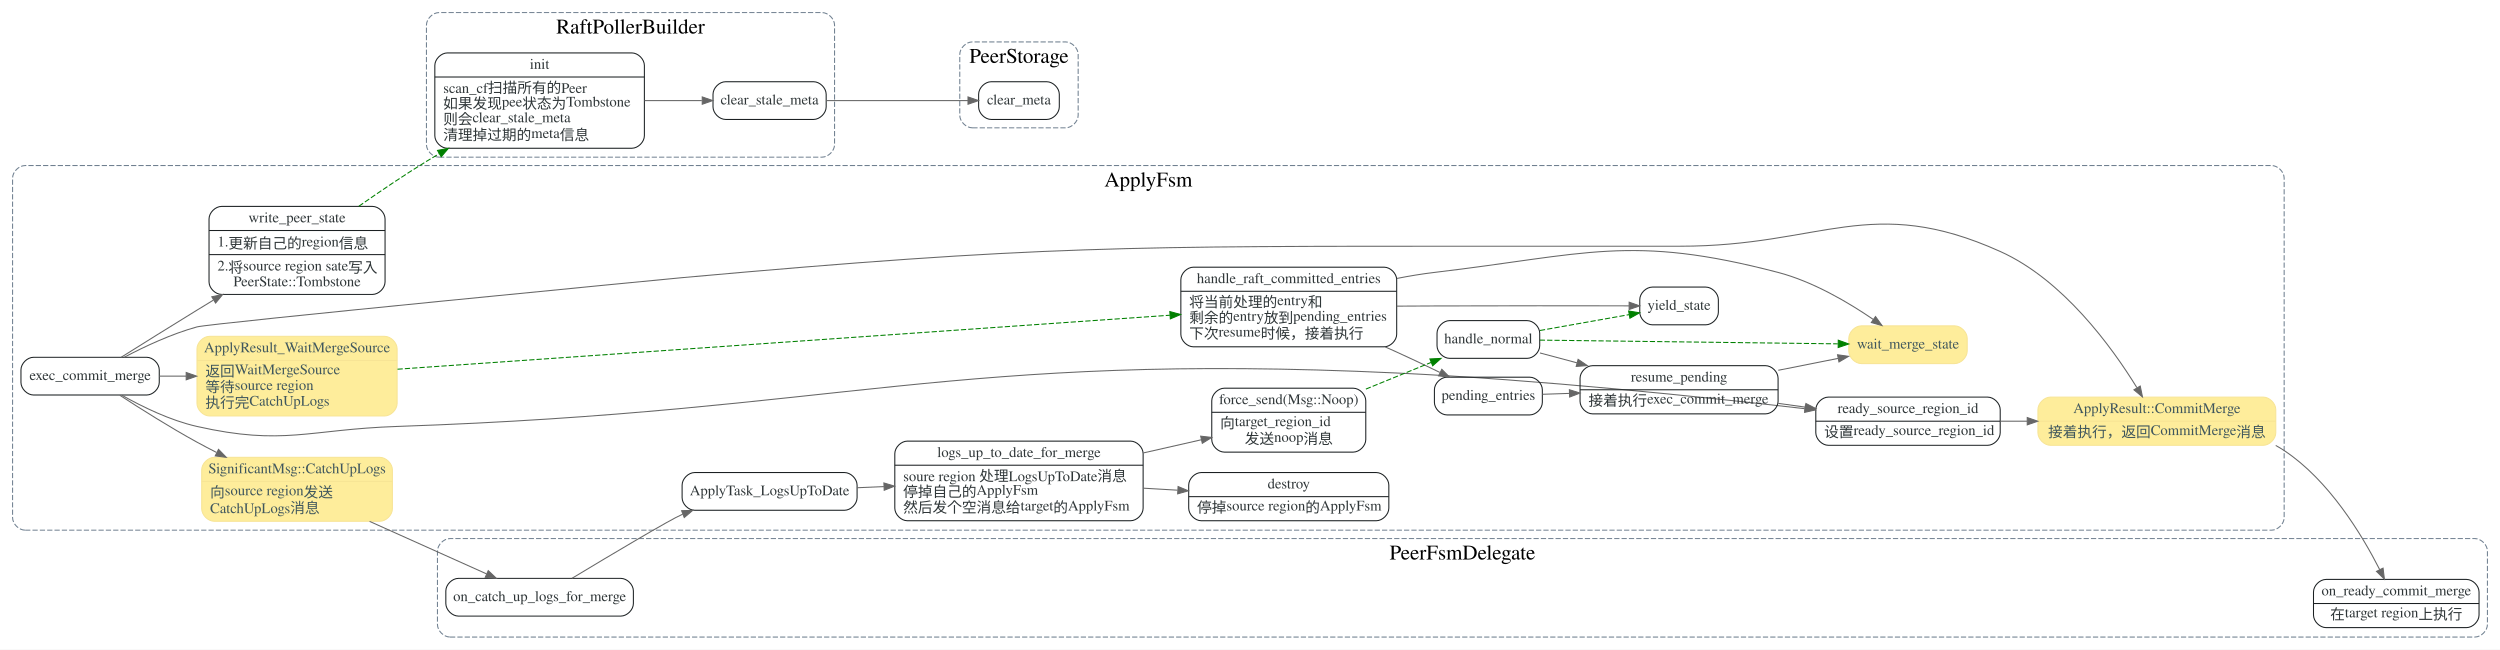
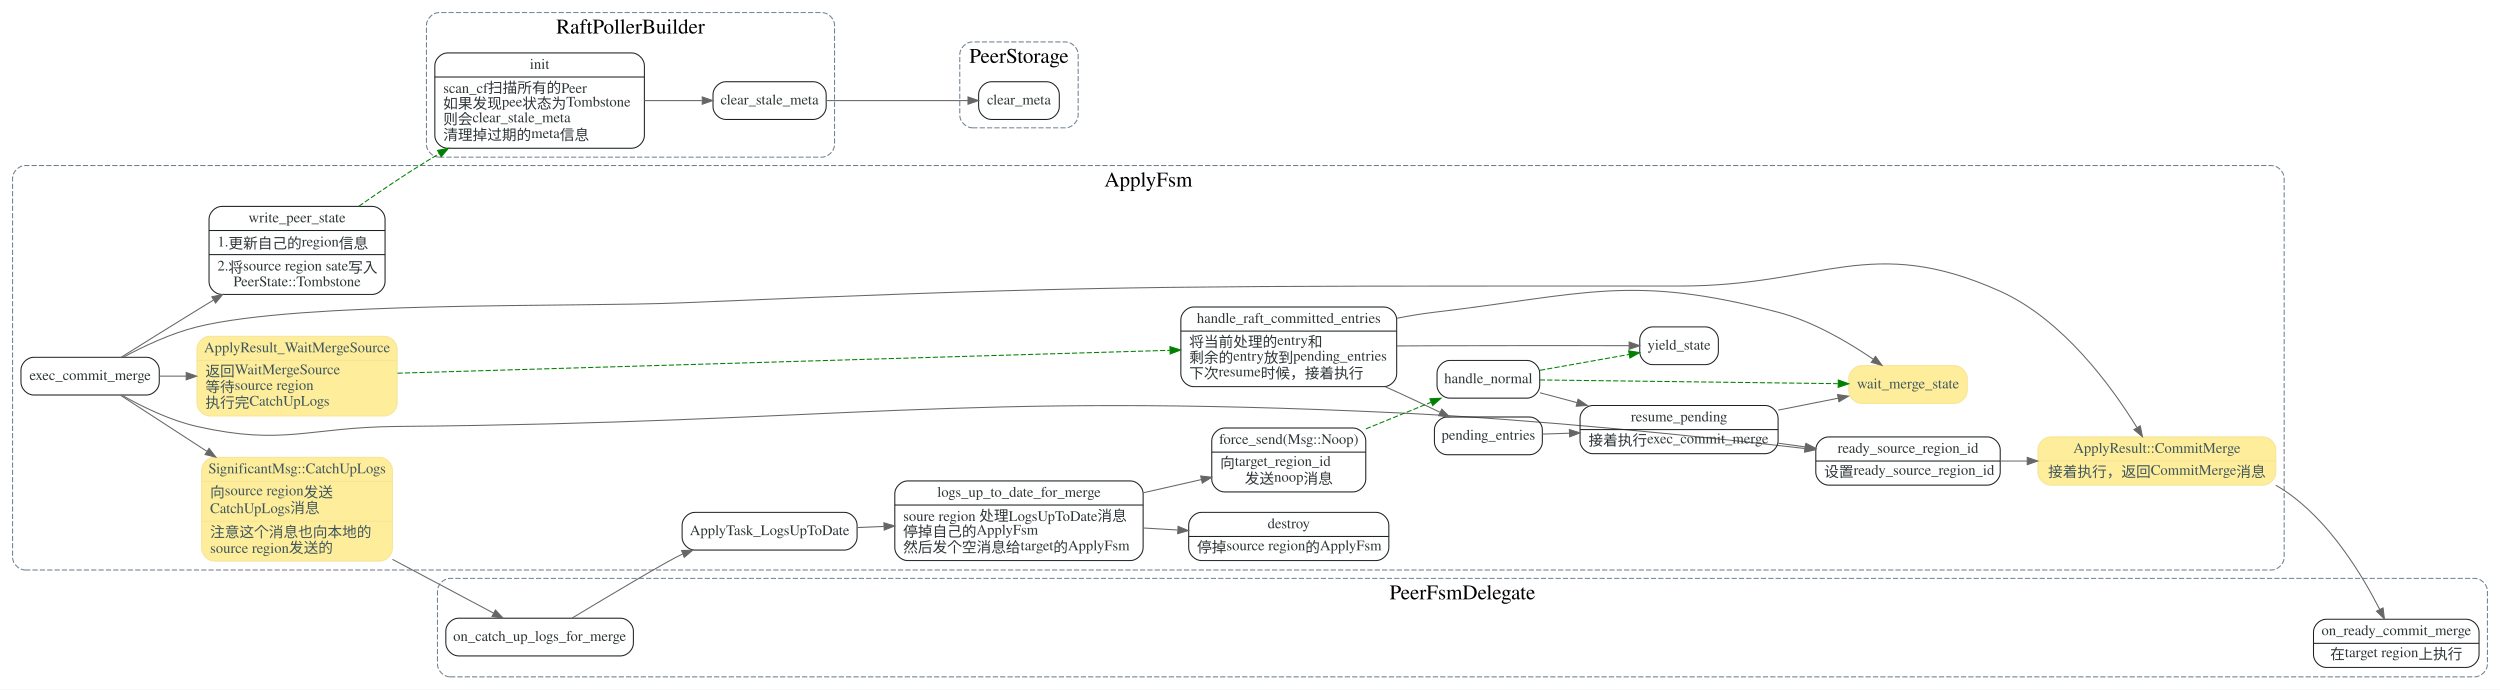
- <svg xmlns="http://www.w3.org/2000/svg" width="2386pt" height="620pt" viewBox="0.00 0.00 2386.00 620.00">
-   <g id="graph0" class="graph" transform="scale(1 1) rotate(0) translate(4 616)">
-     <polygon fill="white" stroke="transparent" points="-4,4 -4,-616 2382,-616 2382,4 -4,4" />
+ <svg xmlns="http://www.w3.org/2000/svg" width="2386pt" height="658pt" viewBox="0.00 0.00 2386.00 658.00">
+   <g id="graph0" class="graph" transform="scale(1 1) rotate(0) translate(4 654)">
+     <polygon fill="white" stroke="transparent" points="-4,4 -4,-654 2382,-654 2382,4 -4,4" />
    <g id="clust1" class="cluster">
-       <path fill="none" stroke="slategrey" stroke-dasharray="5,2" d="M924,-494C924,-494 1013,-494 1013,-494 1019,-494 1025,-500 1025,-506 1025,-506 1025,-564 1025,-564 1025,-570 1019,-576 1013,-576 1013,-576 924,-576 924,-576 918,-576 912,-570 912,-564 912,-564 912,-506 912,-506 912,-500 918,-494 924,-494" />
-       <text text-anchor="middle" x="968.5" y="-556" font-family="Times,serif" font-size="20.00">PeerStorage</text>
+       <path fill="none" stroke="slategrey" stroke-dasharray="5,2" d="M924,-532C924,-532 1013,-532 1013,-532 1019,-532 1025,-538 1025,-544 1025,-544 1025,-602 1025,-602 1025,-608 1019,-614 1013,-614 1013,-614 924,-614 924,-614 918,-614 912,-608 912,-602 912,-602 912,-544 912,-544 912,-538 918,-532 924,-532" />
+       <text text-anchor="middle" x="968.5" y="-594" font-family="Times,serif" font-size="20.00">PeerStorage</text>
    </g>
    <g id="clust2" class="cluster">
-       <path fill="none" stroke="slategrey" stroke-dasharray="5,2" d="M415,-466C415,-466 780.5,-466 780.5,-466 786.5,-466 792.5,-472 792.5,-478 792.5,-478 792.5,-592 792.5,-592 792.5,-598 786.5,-604 780.5,-604 780.5,-604 415,-604 415,-604 409,-604 403,-598 403,-592 403,-592 403,-478 403,-478 403,-472 409,-466 415,-466" />
-       <text text-anchor="middle" x="597.75" y="-584" font-family="Times,serif" font-size="20.00">RaftPollerBuilder</text>
+       <path fill="none" stroke="slategrey" stroke-dasharray="5,2" d="M415,-504C415,-504 780.5,-504 780.5,-504 786.5,-504 792.5,-510 792.5,-516 792.5,-516 792.5,-630 792.5,-630 792.5,-636 786.5,-642 780.5,-642 780.5,-642 415,-642 415,-642 409,-642 403,-636 403,-630 403,-630 403,-516 403,-516 403,-510 409,-504 415,-504" />
+       <text text-anchor="middle" x="597.75" y="-622" font-family="Times,serif" font-size="20.00">RaftPollerBuilder</text>
    </g>
    <g id="clust4" class="cluster">
-       <path fill="none" stroke="slategrey" stroke-dasharray="5,2" d="M20,-110C20,-110 2164,-110 2164,-110 2170,-110 2176,-116 2176,-122 2176,-122 2176,-446 2176,-446 2176,-452 2170,-458 2164,-458 2164,-458 20,-458 20,-458 14,-458 8,-452 8,-446 8,-446 8,-122 8,-122 8,-116 14,-110 20,-110" />
-       <text text-anchor="middle" x="1092" y="-438" font-family="Times,serif" font-size="20.00">ApplyFsm</text>
+       <path fill="none" stroke="slategrey" stroke-dasharray="5,2" d="M20,-110C20,-110 2164,-110 2164,-110 2170,-110 2176,-116 2176,-122 2176,-122 2176,-484 2176,-484 2176,-490 2170,-496 2164,-496 2164,-496 20,-496 20,-496 14,-496 8,-490 8,-484 8,-484 8,-122 8,-122 8,-116 14,-110 20,-110" />
+       <text text-anchor="middle" x="1092" y="-476" font-family="Times,serif" font-size="20.00">ApplyFsm</text>
    </g>
    <g id="clust10" class="cluster">
      <path fill="none" stroke="slategrey" stroke-dasharray="5,2" d="M425.5,-8C425.5,-8 2358,-8 2358,-8 2364,-8 2370,-14 2370,-20 2370,-20 2370,-90 2370,-90 2370,-96 2364,-102 2358,-102 2358,-102 425.5,-102 425.5,-102 419.5,-102 413.5,-96 413.5,-90 413.5,-90 413.5,-20 413.5,-20 413.5,-14 419.5,-8 425.5,-8" />
      <text text-anchor="middle" x="1391.75" y="-82" font-family="Times,serif" font-size="20.00">PeerFsmDelegate</text>
    </g>
    <g id="node1" class="node">
-       <path fill="none" stroke="#1c2123" d="M995,-538C995,-538 942,-538 942,-538 936,-538 930,-532 930,-526 930,-526 930,-514 930,-514 930,-508 936,-502 942,-502 942,-502 995,-502 995,-502 1001,-502 1007,-508 1007,-514 1007,-514 1007,-526 1007,-526 1007,-532 1001,-538 995,-538" />
-       <text text-anchor="middle" x="968.5" y="-516.3" font-family="Times,serif" font-size="14.00" fill="#2f3638">clear_meta</text>
+       <path fill="none" stroke="#1c2123" d="M995,-576C995,-576 942,-576 942,-576 936,-576 930,-570 930,-564 930,-564 930,-552 930,-552 930,-546 936,-540 942,-540 942,-540 995,-540 995,-540 1001,-540 1007,-546 1007,-552 1007,-552 1007,-564 1007,-564 1007,-570 1001,-576 995,-576" />
+       <text text-anchor="middle" x="968.5" y="-554.3" font-family="Times,serif" font-size="14.00" fill="#2f3638">clear_meta</text>
    </g>
    <g id="node2" class="node">
-       <path fill="none" stroke="#1c2123" d="M423,-474.5C423,-474.5 599,-474.5 599,-474.5 605,-474.5 611,-480.5 611,-486.5 611,-486.5 611,-553.5 611,-553.5 611,-559.5 605,-565.5 599,-565.5 599,-565.5 423,-565.5 423,-565.5 417,-565.5 411,-559.5 411,-553.5 411,-553.5 411,-486.5 411,-486.5 411,-480.5 417,-474.5 423,-474.5" />
-       <text text-anchor="middle" x="511" y="-550.3" font-family="Times,serif" font-size="14.00" fill="#2f3638">init</text>
-       <polyline fill="none" stroke="#1c2123" points="411,-542.5 611,-542.5 " />
-       <text text-anchor="start" x="419" y="-527.3" font-family="Times,serif" font-size="14.00" fill="#2f3638">scan_cf扫描所有的Peer</text>
-       <text text-anchor="start" x="419" y="-512.3" font-family="Times,serif" font-size="14.00" fill="#2f3638"> 如果发现pee状态为Tombstone</text>
-       <text text-anchor="start" x="419" y="-497.3" font-family="Times,serif" font-size="14.00" fill="#2f3638"> 则会clear_stale_meta</text>
-       <text text-anchor="start" x="419" y="-482.3" font-family="Times,serif" font-size="14.00" fill="#2f3638"> 清理掉过期的meta信息</text>
+       <path fill="none" stroke="#1c2123" d="M423,-512.5C423,-512.5 599,-512.5 599,-512.5 605,-512.5 611,-518.5 611,-524.5 611,-524.5 611,-591.5 611,-591.5 611,-597.5 605,-603.5 599,-603.5 599,-603.5 423,-603.5 423,-603.5 417,-603.5 411,-597.5 411,-591.5 411,-591.5 411,-524.5 411,-524.5 411,-518.5 417,-512.5 423,-512.5" />
+       <text text-anchor="middle" x="511" y="-588.3" font-family="Times,serif" font-size="14.00" fill="#2f3638">init</text>
+       <polyline fill="none" stroke="#1c2123" points="411,-580.5 611,-580.5 " />
+       <text text-anchor="start" x="419" y="-565.3" font-family="Times,serif" font-size="14.00" fill="#2f3638">scan_cf扫描所有的Peer</text>
+       <text text-anchor="start" x="419" y="-550.3" font-family="Times,serif" font-size="14.00" fill="#2f3638"> 如果发现pee状态为Tombstone</text>
+       <text text-anchor="start" x="419" y="-535.3" font-family="Times,serif" font-size="14.00" fill="#2f3638"> 则会clear_stale_meta</text>
+       <text text-anchor="start" x="419" y="-520.3" font-family="Times,serif" font-size="14.00" fill="#2f3638"> 清理掉过期的meta信息</text>
    </g>
    <g id="node3" class="node">
-       <path fill="none" stroke="#1c2123" d="M772.5,-538C772.5,-538 688.5,-538 688.5,-538 682.5,-538 676.5,-532 676.5,-526 676.5,-526 676.5,-514 676.5,-514 676.5,-508 682.5,-502 688.5,-502 688.5,-502 772.5,-502 772.5,-502 778.5,-502 784.5,-508 784.5,-514 784.5,-514 784.5,-526 784.5,-526 784.5,-532 778.5,-538 772.5,-538" />
-       <text text-anchor="middle" x="730.5" y="-516.3" font-family="Times,serif" font-size="14.00" fill="#2f3638">clear_stale_meta</text>
+       <path fill="none" stroke="#1c2123" d="M772.5,-576C772.5,-576 688.5,-576 688.5,-576 682.5,-576 676.5,-570 676.5,-564 676.5,-564 676.5,-552 676.5,-552 676.5,-546 682.5,-540 688.5,-540 688.5,-540 772.5,-540 772.5,-540 778.5,-540 784.5,-546 784.5,-552 784.5,-552 784.5,-564 784.5,-564 784.5,-570 778.5,-576 772.5,-576" />
+       <text text-anchor="middle" x="730.5" y="-554.3" font-family="Times,serif" font-size="14.00" fill="#2f3638">clear_stale_meta</text>
    </g>
    <g id="edge1" class="edge">
-       <path fill="none" stroke="#666666" d="M611.2,-520C629.76,-520 648.69,-520 665.81,-520" />
-       <polygon fill="#666666" stroke="#666666" points="666.22,-523.5 676.22,-520 666.22,-516.5 666.22,-523.5" />
+       <path fill="none" stroke="#666666" d="M611.2,-558C629.76,-558 648.69,-558 665.81,-558" />
+       <polygon fill="#666666" stroke="#666666" points="666.22,-561.5 676.22,-558 666.22,-554.5 666.22,-561.5" />
    </g>
    <g id="edge2" class="edge">
-       <path fill="none" stroke="#666666" d="M784.76,-520C825.32,-520 880.66,-520 919.78,-520" />
-       <polygon fill="#666666" stroke="#666666" points="919.86,-523.5 929.86,-520 919.86,-516.5 919.86,-523.5" />
+       <path fill="none" stroke="#666666" d="M784.76,-558C825.32,-558 880.66,-558 919.78,-558" />
+       <polygon fill="#666666" stroke="#666666" points="919.86,-561.5 929.86,-558 919.86,-554.5 919.86,-561.5" />
    </g>
    <g id="node4" class="node">
-       <path fill="none" stroke="#1c2123" d="M207.5,-335C207.5,-335 351.5,-335 351.5,-335 357.5,-335 363.5,-341 363.5,-347 363.5,-347 363.5,-407 363.5,-407 363.5,-413 357.5,-419 351.5,-419 351.5,-419 207.5,-419 207.5,-419 201.5,-419 195.5,-413 195.5,-407 195.5,-407 195.5,-347 195.5,-347 195.5,-341 201.5,-335 207.5,-335" />
-       <text text-anchor="middle" x="279.5" y="-403.8" font-family="Times,serif" font-size="14.00" fill="#2f3638">write_peer_state</text>
-       <polyline fill="none" stroke="#1c2123" points="195.5,-396 363.5,-396 " />
-       <text text-anchor="start" x="203.5" y="-380.8" font-family="Times,serif" font-size="14.00" fill="#2f3638">1.更新自己的region信息</text>
-       <polyline fill="none" stroke="#1c2123" points="195.5,-373 363.5,-373 " />
-       <text text-anchor="start" x="203.5" y="-357.8" font-family="Times,serif" font-size="14.00" fill="#2f3638">2.将source region sate写入</text>
-       <text text-anchor="middle" x="279.5" y="-342.8" font-family="Times,serif" font-size="14.00" fill="#2f3638"> PeerState::Tombstone</text>
+       <path fill="none" stroke="#1c2123" d="M207.5,-373C207.5,-373 351.5,-373 351.5,-373 357.5,-373 363.5,-379 363.5,-385 363.5,-385 363.5,-445 363.5,-445 363.5,-451 357.5,-457 351.5,-457 351.5,-457 207.5,-457 207.5,-457 201.5,-457 195.5,-451 195.5,-445 195.5,-445 195.5,-385 195.5,-385 195.5,-379 201.5,-373 207.5,-373" />
+       <text text-anchor="middle" x="279.5" y="-441.8" font-family="Times,serif" font-size="14.00" fill="#2f3638">write_peer_state</text>
+       <polyline fill="none" stroke="#1c2123" points="195.5,-434 363.5,-434 " />
+       <text text-anchor="start" x="203.5" y="-418.8" font-family="Times,serif" font-size="14.00" fill="#2f3638">1.更新自己的region信息</text>
+       <polyline fill="none" stroke="#1c2123" points="195.5,-411 363.5,-411 " />
+       <text text-anchor="start" x="203.5" y="-395.8" font-family="Times,serif" font-size="14.00" fill="#2f3638">2.将source region sate写入</text>
+       <text text-anchor="middle" x="279.5" y="-380.8" font-family="Times,serif" font-size="14.00" fill="#2f3638"> PeerState::Tombstone</text>
    </g>
    <g id="edge3" class="edge">
-       <path fill="none" stroke="green" stroke-dasharray="5,2" d="M338.51,-419.19C358.61,-433.29 381.51,-448.77 403,-462 407.01,-464.47 411.13,-466.94 415.31,-469.41" />
-       <polygon fill="green" stroke="green" points="413.56,-472.44 423.96,-474.44 417.08,-466.39 413.56,-472.44" />
+       <path fill="none" stroke="green" stroke-dasharray="5,2" d="M338.51,-457.19C358.61,-471.29 381.51,-486.77 403,-500 407.01,-502.47 411.13,-504.94 415.31,-507.41" />
+       <polygon fill="green" stroke="green" points="413.56,-510.44 423.96,-512.44 417.08,-504.39 413.56,-510.44" />
    </g>
    <g id="node5" class="node">
-       <path fill="none" stroke="#1c2123" d="M136,-275C136,-275 28,-275 28,-275 22,-275 16,-269 16,-263 16,-263 16,-251 16,-251 16,-245 22,-239 28,-239 28,-239 136,-239 136,-239 142,-239 148,-245 148,-251 148,-251 148,-263 148,-263 148,-269 142,-275 136,-275" />
-       <text text-anchor="middle" x="82" y="-253.3" font-family="Times,serif" font-size="14.00" fill="#2f3638">exec_commit_merge</text>
+       <path fill="none" stroke="#1c2123" d="M136,-313C136,-313 28,-313 28,-313 22,-313 16,-307 16,-301 16,-301 16,-289 16,-289 16,-283 22,-277 28,-277 28,-277 136,-277 136,-277 142,-277 148,-283 148,-289 148,-289 148,-301 148,-301 148,-307 142,-313 136,-313" />
+       <text text-anchor="middle" x="82" y="-291.3" font-family="Times,serif" font-size="14.00" fill="#2f3638">exec_commit_merge</text>
    </g>
    <g id="edge4" class="edge">
-       <path fill="none" stroke="#666666" d="M111.66,-275.04C131.84,-287.7 159.51,-304.98 184,-320 189.07,-323.11 194.31,-326.31 199.59,-329.52" />
-       <polygon fill="#666666" stroke="#666666" points="198.14,-332.74 208.5,-334.94 201.77,-326.76 198.14,-332.74" />
+       <path fill="none" stroke="#666666" d="M111.66,-313.04C131.84,-325.7 159.51,-342.98 184,-358 189.07,-361.11 194.31,-364.31 199.59,-367.52" />
+       <polygon fill="#666666" stroke="#666666" points="198.14,-370.74 208.5,-372.94 201.77,-364.76 198.14,-370.74" />
    </g>
    <g id="node6" class="node">
      <path fill="none" stroke="#1c2123" d="M1741,-191C1741,-191 1893,-191 1893,-191 1899,-191 1905,-197 1905,-203 1905,-203 1905,-225 1905,-225 1905,-231 1899,-237 1893,-237 1893,-237 1741,-237 1741,-237 1735,-237 1729,-231 1729,-225 1729,-225 1729,-203 1729,-203 1729,-197 1735,-191 1741,-191" />
      <text text-anchor="middle" x="1817" y="-221.8" font-family="Times,serif" font-size="14.00" fill="#2f3638">ready_source_region_id</text>
      <polyline fill="none" stroke="#1c2123" points="1729,-214 1905,-214 " />
      <text text-anchor="start" x="1737" y="-198.8" font-family="Times,serif" font-size="14.00" fill="#2f3638">设置ready_source_region_id</text>
    </g>
    <g id="edge5" class="edge">
-       <path fill="none" stroke="#666666" d="M112.23,-238.83C131.74,-227.8 158.43,-214.77 184,-209 266.81,-190.32 290.16,-206.11 375,-209 799.36,-223.45 904.87,-279.99 1329,-260 1464.39,-253.62 1620.25,-237.32 1718.44,-225.94" />
+       <path fill="none" stroke="#666666" d="M112.23,-276.83C131.74,-265.8 158.43,-252.77 184,-247 266.81,-228.32 290.11,-246.26 375,-247 799.02,-250.68 905.43,-279.96 1329,-260 1464.39,-253.62 1620.25,-237.32 1718.44,-225.94" />
      <polygon fill="#666666" stroke="#666666" points="1719.11,-229.39 1728.64,-224.75 1718.3,-222.43 1719.11,-229.39" />
    </g>
    <g id="node7" class="node">
-       <path fill="#feed9b" stroke="#f7e495" d="M200.5,-118.5C200.5,-118.5 358.5,-118.5 358.5,-118.5 364.5,-118.5 370.5,-124.5 370.5,-130.5 370.5,-130.5 370.5,-167.5 370.5,-167.5 370.5,-173.5 364.5,-179.5 358.5,-179.5 358.5,-179.5 200.5,-179.5 200.5,-179.5 194.5,-179.5 188.5,-173.5 188.5,-167.5 188.5,-167.5 188.5,-130.5 188.5,-130.5 188.5,-124.5 194.5,-118.5 200.5,-118.5" />
-       <text text-anchor="middle" x="279.5" y="-164.3" font-family="Times,serif" font-size="14.00" fill="#40575d">SignificantMsg::CatchUpLogs</text>
+       <path fill="#feed9b" stroke="#f7e495" d="M200.5,-118.5C200.5,-118.5 358.5,-118.5 358.5,-118.5 364.5,-118.5 370.5,-124.5 370.5,-130.5 370.5,-130.5 370.5,-205.5 370.5,-205.5 370.5,-211.5 364.5,-217.5 358.5,-217.5 358.5,-217.5 200.5,-217.5 200.5,-217.5 194.5,-217.5 188.5,-211.5 188.5,-205.5 188.5,-205.5 188.5,-130.5 188.5,-130.5 188.5,-124.5 194.5,-118.5 200.5,-118.5" />
+       <text text-anchor="middle" x="279.5" y="-202.3" font-family="Times,serif" font-size="14.00" fill="#40575d">SignificantMsg::CatchUpLogs</text>
+       <polyline fill="none" stroke="#f7e495" points="188.5,-194.5 370.5,-194.5 " />
+       <text text-anchor="start" x="196.5" y="-179.3" font-family="Times,serif" font-size="14.00" fill="#40575d">向source region发送</text>
+       <text text-anchor="start" x="196.5" y="-164.3" font-family="Times,serif" font-size="14.00" fill="#40575d"> CatchUpLogs消息</text>
      <polyline fill="none" stroke="#f7e495" points="188.5,-156.5 370.5,-156.5 " />
-       <text text-anchor="start" x="196.5" y="-141.3" font-family="Times,serif" font-size="14.00" fill="#40575d">向source region发送</text>
-       <text text-anchor="start" x="196.5" y="-126.3" font-family="Times,serif" font-size="14.00" fill="#40575d"> CatchUpLogs消息</text>
+       <text text-anchor="start" x="196.5" y="-141.3" font-family="Times,serif" font-size="14.00" fill="#40575d">注意这个消息也向本地的</text>
+       <text text-anchor="start" x="196.5" y="-126.3" font-family="Times,serif" font-size="14.00" fill="#40575d"> source region发送的</text>
    </g>
    <g id="edge6" class="edge">
-       <path fill="none" stroke="#666666" d="M110.36,-238.76C130.4,-225.69 158.44,-208 184,-194 190,-190.72 196.27,-187.42 202.61,-184.2" />
-       <polygon fill="#666666" stroke="#666666" points="204.56,-187.14 211.93,-179.53 201.42,-180.88 204.56,-187.14" />
+       <path fill="none" stroke="#666666" d="M111.01,-276.8C132.63,-262.76 163.75,-242.54 193.31,-223.34" />
+       <polygon fill="#666666" stroke="#666666" points="195.53,-226.07 202.01,-217.69 191.72,-220.2 195.53,-226.07" />
    </g>
    <g id="node8" class="node">
-       <path fill="#feed9b" stroke="#f7e495" d="M196,-219C196,-219 363,-219 363,-219 369,-219 375,-225 375,-231 375,-231 375,-283 375,-283 375,-289 369,-295 363,-295 363,-295 196,-295 196,-295 190,-295 184,-289 184,-283 184,-283 184,-231 184,-231 184,-225 190,-219 196,-219" />
-       <text text-anchor="middle" x="279.5" y="-279.8" font-family="Times,serif" font-size="14.00" fill="#40575d">ApplyResult_WaitMergeSource</text>
-       <polyline fill="none" stroke="#f7e495" points="184,-272 375,-272 " />
-       <text text-anchor="start" x="192" y="-256.8" font-family="Times,serif" font-size="14.00" fill="#40575d">返回WaitMergeSource</text>
-       <text text-anchor="start" x="192" y="-241.8" font-family="Times,serif" font-size="14.00" fill="#40575d"> 等待source region</text>
-       <text text-anchor="start" x="192" y="-226.8" font-family="Times,serif" font-size="14.00" fill="#40575d"> 执行完CatchUpLogs</text>
+       <path fill="#feed9b" stroke="#f7e495" d="M196,-257C196,-257 363,-257 363,-257 369,-257 375,-263 375,-269 375,-269 375,-321 375,-321 375,-327 369,-333 363,-333 363,-333 196,-333 196,-333 190,-333 184,-327 184,-321 184,-321 184,-269 184,-269 184,-263 190,-257 196,-257" />
+       <text text-anchor="middle" x="279.5" y="-317.8" font-family="Times,serif" font-size="14.00" fill="#40575d">ApplyResult_WaitMergeSource</text>
+       <polyline fill="none" stroke="#f7e495" points="184,-310 375,-310 " />
+       <text text-anchor="start" x="192" y="-294.8" font-family="Times,serif" font-size="14.00" fill="#40575d">返回WaitMergeSource</text>
+       <text text-anchor="start" x="192" y="-279.8" font-family="Times,serif" font-size="14.00" fill="#40575d"> 等待source region</text>
+       <text text-anchor="start" x="192" y="-264.8" font-family="Times,serif" font-size="14.00" fill="#40575d"> 执行完CatchUpLogs</text>
    </g>
    <g id="edge7" class="edge">
-       <path fill="none" stroke="#666666" d="M148.1,-257C156.32,-257 164.89,-257 173.54,-257" />
-       <polygon fill="#666666" stroke="#666666" points="173.71,-260.5 183.71,-257 173.71,-253.5 173.71,-260.5" />
+       <path fill="none" stroke="#666666" d="M148.1,-295C156.32,-295 164.89,-295 173.54,-295" />
+       <polygon fill="#666666" stroke="#666666" points="173.71,-298.5 183.71,-295 173.71,-291.5 173.71,-298.5" />
    </g>
    <g id="node9" class="node">
      <path fill="#feed9b" stroke="#f7e495" d="M1953,-191C1953,-191 2156,-191 2156,-191 2162,-191 2168,-197 2168,-203 2168,-203 2168,-225 2168,-225 2168,-231 2162,-237 2156,-237 2156,-237 1953,-237 1953,-237 1947,-237 1941,-231 1941,-225 1941,-225 1941,-203 1941,-203 1941,-197 1947,-191 1953,-191" />
      <text text-anchor="middle" x="2054.5" y="-221.8" font-family="Times,serif" font-size="14.00" fill="#40575d">ApplyResult::CommitMerge</text>
      <polyline fill="none" stroke="#f7e495" points="1941,-214 2168,-214 " />
      <text text-anchor="middle" x="2054.5" y="-198.8" font-family="Times,serif" font-size="14.00" fill="#40575d">接着执行，返回CommitMerge消息</text>
    </g>
    <g id="edge8" class="edge">
-       <path fill="none" stroke="#666666" d="M114.7,-275.1C134.09,-285.32 159.76,-297.33 184,-304 196.46,-307.43 634.13,-349.84 647,-351 987.44,-381.69 1073.68,-381 1415.5,-381 1415.5,-381 1415.5,-381 1599.5,-381 1735.3,-381 1781.15,-431.7 1905,-376 1964.92,-349.05 2011.42,-285.06 2035.44,-246.05" />
+       <path fill="none" stroke="#666666" d="M113.69,-313.08C133.14,-323.56 159.22,-335.87 184,-342 284,-366.75 544.08,-360.67 647,-365 988.33,-379.36 1073.87,-381 1415.5,-381 1415.5,-381 1415.5,-381 1599.5,-381 1735.3,-381 1781.15,-431.7 1905,-376 1964.92,-349.05 2011.42,-285.06 2035.44,-246.05" />
      <polygon fill="#666666" stroke="#666666" points="2038.62,-247.56 2040.78,-237.18 2032.62,-243.95 2038.62,-247.56" />
    </g>
    <g id="edge9" class="edge">
      <path fill="none" stroke="#666666" d="M1905.02,-214C1913.4,-214 1922.01,-214 1930.65,-214" />
      <polygon fill="#666666" stroke="#666666" points="1930.8,-217.5 1940.8,-214 1930.8,-210.5 1930.8,-217.5" />
    </g>
    <g id="node20" class="node">
      <path fill="none" stroke="#1c2123" d="M588.5,-64C588.5,-64 433.5,-64 433.5,-64 427.5,-64 421.5,-58 421.5,-52 421.5,-52 421.5,-40 421.5,-40 421.5,-34 427.5,-28 433.5,-28 433.5,-28 588.5,-28 588.5,-28 594.5,-28 600.5,-34 600.5,-40 600.5,-40 600.5,-52 600.5,-52 600.5,-58 594.5,-64 588.5,-64" />
      <text text-anchor="middle" x="511" y="-42.3" font-family="Times,serif" font-size="14.00" fill="#2f3638">on_catch_up_logs_for_merge</text>
    </g>
    <g id="edge24" class="edge">
-       <path fill="none" stroke="#666666" d="M348.74,-118.38C384.57,-102.29 427.7,-82.94 460.33,-68.29" />
-       <polygon fill="#666666" stroke="#666666" points="461.98,-71.39 469.67,-64.1 459.11,-65 461.98,-71.39" />
+       <path fill="none" stroke="#666666" d="M370.55,-120.13C403.83,-102.44 440.02,-83.2 467.19,-68.75" />
+       <polygon fill="#666666" stroke="#666666" points="468.86,-71.83 476.05,-64.05 465.57,-65.65 468.86,-71.83" />
    </g>
    <g id="node10" class="node">
      <path fill="none" stroke="#1c2123" d="M1135,-285C1135,-285 1317,-285 1317,-285 1323,-285 1329,-291 1329,-297 1329,-297 1329,-349 1329,-349 1329,-355 1323,-361 1317,-361 1317,-361 1135,-361 1135,-361 1129,-361 1123,-355 1123,-349 1123,-349 1123,-297 1123,-297 1123,-291 1129,-285 1135,-285" />
      <text text-anchor="middle" x="1226" y="-345.8" font-family="Times,serif" font-size="14.00" fill="#2f3638">handle_raft_committed_entries</text>
      <polyline fill="none" stroke="#1c2123" points="1123,-338 1329,-338 " />
      <text text-anchor="start" x="1131" y="-322.8" font-family="Times,serif" font-size="14.00" fill="#2f3638">将当前处理的entry和</text>
      <text text-anchor="start" x="1131" y="-307.8" font-family="Times,serif" font-size="14.00" fill="#2f3638"> 剩余的entry放到pending_entries</text>
      <text text-anchor="start" x="1131" y="-292.8" font-family="Times,serif" font-size="14.00" fill="#2f3638"> 下次resume时候，接着执行</text>
    </g>
    <g id="edge10" class="edge">
-       <path fill="none" stroke="green" stroke-dasharray="5,2" d="M375.39,-263.63C550.74,-275.88 924.74,-302.02 1112.52,-315.14" />
-       <polygon fill="green" stroke="green" points="1112.48,-318.65 1122.69,-315.85 1112.96,-311.66 1112.48,-318.65" />
+       <path fill="none" stroke="green" stroke-dasharray="5,2" d="M375.39,-297.81C550.74,-303.01 924.74,-314.1 1112.52,-319.67" />
+       <polygon fill="green" stroke="green" points="1112.6,-323.17 1122.69,-319.97 1112.8,-316.17 1112.6,-323.17" />
    </g>
    <g id="node21" class="node">
      <path fill="none" stroke="#1c2123" d="M2216,-17C2216,-17 2350,-17 2350,-17 2356,-17 2362,-23 2362,-29 2362,-29 2362,-51 2362,-51 2362,-57 2356,-63 2350,-63 2350,-63 2216,-63 2216,-63 2210,-63 2204,-57 2204,-51 2204,-51 2204,-29 2204,-29 2204,-23 2210,-17 2216,-17" />
      <text text-anchor="middle" x="2283" y="-47.8" font-family="Times,serif" font-size="14.00" fill="#2f3638">on_ready_commit_merge</text>
      <polyline fill="none" stroke="#1c2123" points="2204,-40 2362,-40 " />
      <text text-anchor="middle" x="2283" y="-24.8" font-family="Times,serif" font-size="14.00" fill="#2f3638">在target region上执行</text>
    </g>
    <g id="edge26" class="edge">
      <path fill="none" stroke="#666666" d="M2167.95,-190.85C2170.72,-189.34 2173.4,-187.72 2176,-186 2218.71,-157.68 2250.13,-105.92 2267.24,-72.25" />
      <polygon fill="#666666" stroke="#666666" points="2270.38,-73.78 2271.68,-63.27 2264.11,-70.68 2270.38,-73.78" />
    </g>
    <g id="node11" class="node">
      <path fill="#feed9b" stroke="#f7e495" d="M1772.5,-269C1772.5,-269 1861.5,-269 1861.5,-269 1867.5,-269 1873.5,-275 1873.5,-281 1873.5,-281 1873.5,-293 1873.5,-293 1873.5,-299 1867.5,-305 1861.5,-305 1861.5,-305 1772.5,-305 1772.5,-305 1766.5,-305 1760.5,-299 1760.5,-293 1760.5,-293 1760.5,-281 1760.5,-281 1760.5,-275 1766.5,-269 1772.5,-269" />
      <text text-anchor="middle" x="1817" y="-283.3" font-family="Times,serif" font-size="14.00" fill="#40575d">wait_merge_state</text>
    </g>
    <g id="edge11" class="edge">
      <path fill="none" stroke="#666666" d="M1329.01,-350.21C1341.07,-352.59 1353.26,-354.62 1365,-356 1509.77,-373.07 1551.96,-392.86 1693,-356 1726.34,-347.29 1760.19,-327.31 1783.92,-311.08" />
      <polygon fill="#666666" stroke="#666666" points="1785.99,-313.89 1792.18,-305.29 1781.98,-308.16 1785.99,-313.89" />
    </g>
    <g id="node12" class="node">
      <path fill="none" stroke="#1c2123" d="M1624,-342C1624,-342 1573,-342 1573,-342 1567,-342 1561,-336 1561,-330 1561,-330 1561,-318 1561,-318 1561,-312 1567,-306 1573,-306 1573,-306 1624,-306 1624,-306 1630,-306 1636,-312 1636,-318 1636,-318 1636,-330 1636,-330 1636,-336 1630,-342 1624,-342" />
      <text text-anchor="middle" x="1598.5" y="-320.3" font-family="Times,serif" font-size="14.00" fill="#2f3638">yield_state</text>
    </g>
    <g id="edge12" class="edge">
      <path fill="none" stroke="#666666" d="M1329.11,-323.82C1341.21,-323.9 1353.38,-323.96 1365,-324 1429.36,-324.23 1503.74,-324.18 1550.69,-324.1" />
      <polygon fill="#666666" stroke="#666666" points="1550.86,-327.6 1560.86,-324.08 1550.85,-320.6 1550.86,-327.6" />
    </g>
    <g id="node13" class="node">
      <path fill="none" stroke="#1c2123" d="M1456,-256C1456,-256 1377,-256 1377,-256 1371,-256 1365,-250 1365,-244 1365,-244 1365,-232 1365,-232 1365,-226 1371,-220 1377,-220 1377,-220 1456,-220 1456,-220 1462,-220 1468,-226 1468,-232 1468,-232 1468,-244 1468,-244 1468,-250 1462,-256 1456,-256" />
      <text text-anchor="middle" x="1416.5" y="-234.3" font-family="Times,serif" font-size="14.00" fill="#2f3638">pending_entries</text>
    </g>
    <g id="edge13" class="edge">
      <path fill="none" stroke="#666666" d="M1318.03,-284.91C1321.74,-283.27 1325.41,-281.63 1329,-280 1342.46,-273.9 1356.95,-267 1370.16,-260.58" />
      <polygon fill="#666666" stroke="#666666" points="1372.06,-263.54 1379.51,-256 1368.99,-257.25 1372.06,-263.54" />
    </g>
    <g id="node14" class="node">
      <path fill="none" stroke="#1c2123" d="M1516,-221C1516,-221 1681,-221 1681,-221 1687,-221 1693,-227 1693,-233 1693,-233 1693,-255 1693,-255 1693,-261 1687,-267 1681,-267 1681,-267 1516,-267 1516,-267 1510,-267 1504,-261 1504,-255 1504,-255 1504,-233 1504,-233 1504,-227 1510,-221 1516,-221" />
      <text text-anchor="middle" x="1598.5" y="-251.8" font-family="Times,serif" font-size="14.00" fill="#2f3638">resume_pending</text>
      <polyline fill="none" stroke="#1c2123" points="1504,-244 1693,-244 " />
      <text text-anchor="start" x="1512" y="-228.8" font-family="Times,serif" font-size="14.00" fill="#2f3638">接着执行exec_commit_merge</text>
    </g>
    <g id="edge14" class="edge">
      <path fill="none" stroke="#666666" d="M1468.12,-239.69C1476.28,-239.96 1484.98,-240.25 1493.85,-240.55" />
      <polygon fill="#666666" stroke="#666666" points="1493.83,-244.05 1503.94,-240.88 1494.06,-237.05 1493.83,-244.05" />
    </g>
    <g id="edge15" class="edge">
      <path fill="none" stroke="#666666" d="M1693.2,-231.02C1701.74,-229.83 1710.41,-228.63 1718.98,-227.44" />
      <polygon fill="#666666" stroke="#666666" points="1719.56,-230.9 1728.98,-226.06 1718.6,-223.96 1719.56,-230.9" />
    </g>
    <g id="edge16" class="edge">
      <path fill="none" stroke="#666666" d="M1693.2,-262.61C1712.4,-266.42 1732.21,-270.36 1750.18,-273.93" />
      <polygon fill="#666666" stroke="#666666" points="1749.75,-277.41 1760.24,-275.92 1751.11,-270.54 1749.75,-277.41" />
    </g>
    <g id="node15" class="node">
      <path fill="none" stroke="#1c2123" d="M1453.5,-310C1453.5,-310 1379.5,-310 1379.5,-310 1373.5,-310 1367.5,-304 1367.5,-298 1367.5,-298 1367.5,-286 1367.5,-286 1367.5,-280 1373.5,-274 1379.5,-274 1379.5,-274 1453.5,-274 1453.5,-274 1459.5,-274 1465.5,-280 1465.5,-286 1465.5,-286 1465.5,-298 1465.5,-298 1465.5,-304 1459.5,-310 1453.5,-310" />
      <text text-anchor="middle" x="1416.5" y="-288.3" font-family="Times,serif" font-size="14.00" fill="#2f3638">handle_normal</text>
    </g>
    <g id="edge17" class="edge">
      <path fill="none" stroke="green" stroke-dasharray="5,2" d="M1465.57,-291.4C1536.59,-290.51 1669.79,-288.83 1749.94,-287.83" />
      <polygon fill="green" stroke="green" points="1750.45,-291.32 1760.4,-287.7 1750.36,-284.32 1750.45,-291.32" />
    </g>
    <g id="edge18" class="edge">
      <path fill="none" stroke="green" stroke-dasharray="5,2" d="M1465.74,-300.58C1492.12,-305.27 1524.66,-311.05 1550.8,-315.7" />
      <polygon fill="green" stroke="green" points="1550.38,-319.18 1560.84,-317.48 1551.61,-312.29 1550.38,-319.18" />
    </g>
    <g id="edge19" class="edge">
      <path fill="none" stroke="#666666" d="M1465.74,-279.14C1476.75,-276.2 1488.83,-272.98 1501.07,-269.71" />
      <polygon fill="#666666" stroke="#666666" points="1502.15,-273.05 1510.91,-267.09 1500.34,-266.29 1502.15,-273.05" />
    </g>
    <g id="node16" class="node">
      <path fill="none" stroke="#1c2123" d="M802,-165C802,-165 659,-165 659,-165 653,-165 647,-159 647,-153 647,-153 647,-141 647,-141 647,-135 653,-129 659,-129 659,-129 802,-129 802,-129 808,-129 814,-135 814,-141 814,-141 814,-153 814,-153 814,-159 808,-165 802,-165" />
      <text text-anchor="middle" x="730.5" y="-143.3" font-family="Times,serif" font-size="14.00" fill="#2f3638">ApplyTask_LogsUpToDate</text>
    </g>
    <g id="node17" class="node">
      <path fill="none" stroke="#1c2123" d="M862,-119C862,-119 1075,-119 1075,-119 1081,-119 1087,-125 1087,-131 1087,-131 1087,-183 1087,-183 1087,-189 1081,-195 1075,-195 1075,-195 862,-195 862,-195 856,-195 850,-189 850,-183 850,-183 850,-131 850,-131 850,-125 856,-119 862,-119" />
      <text text-anchor="middle" x="968.5" y="-179.8" font-family="Times,serif" font-size="14.00" fill="#2f3638">logs_up_to_date_for_merge</text>
      <polyline fill="none" stroke="#1c2123" points="850,-172 1087,-172 " />
      <text text-anchor="start" x="858" y="-156.8" font-family="Times,serif" font-size="14.00" fill="#2f3638">soure region 处理LogsUpToDate消息</text>
      <text text-anchor="start" x="858" y="-141.8" font-family="Times,serif" font-size="14.00" fill="#2f3638"> 停掉自己的ApplyFsm</text>
      <text text-anchor="start" x="858" y="-126.8" font-family="Times,serif" font-size="14.00" fill="#2f3638"> 然后发个空消息给target的ApplyFsm</text>
    </g>
    <g id="edge20" class="edge">
      <path fill="none" stroke="#666666" d="M814.04,-150.5C822.35,-150.85 830.92,-151.21 839.57,-151.58" />
      <polygon fill="#666666" stroke="#666666" points="839.59,-155.08 849.73,-152.01 839.89,-148.09 839.59,-155.08" />
    </g>
    <g id="node18" class="node">
      <path fill="none" stroke="#1c2123" d="M1142.5,-119C1142.5,-119 1309.5,-119 1309.5,-119 1315.5,-119 1321.5,-125 1321.5,-131 1321.5,-131 1321.5,-153 1321.5,-153 1321.5,-159 1315.5,-165 1309.5,-165 1309.5,-165 1142.5,-165 1142.5,-165 1136.5,-165 1130.5,-159 1130.5,-153 1130.5,-153 1130.5,-131 1130.5,-131 1130.5,-125 1136.5,-119 1142.5,-119" />
      <text text-anchor="middle" x="1226" y="-149.8" font-family="Times,serif" font-size="14.00" fill="#2f3638">destroy</text>
      <polyline fill="none" stroke="#1c2123" points="1130.5,-142 1321.5,-142 " />
      <text text-anchor="start" x="1138.5" y="-126.8" font-family="Times,serif" font-size="14.00" fill="#2f3638">停掉source region的ApplyFsm</text>
    </g>
    <g id="edge21" class="edge">
      <path fill="none" stroke="#666666" d="M1087.15,-150.09C1098.07,-149.45 1109.09,-148.8 1119.88,-148.17" />
      <polygon fill="#666666" stroke="#666666" points="1120.37,-151.65 1130.15,-147.57 1119.96,-144.66 1120.37,-151.65" />
    </g>
    <g id="node19" class="node">
      <path fill="none" stroke="#1c2123" d="M1164.5,-184.5C1164.5,-184.5 1287.5,-184.5 1287.5,-184.5 1293.5,-184.5 1299.5,-190.5 1299.5,-196.5 1299.5,-196.5 1299.5,-233.5 1299.5,-233.5 1299.5,-239.5 1293.5,-245.5 1287.5,-245.5 1287.5,-245.5 1164.5,-245.5 1164.5,-245.5 1158.5,-245.5 1152.5,-239.5 1152.5,-233.5 1152.5,-233.5 1152.5,-196.5 1152.5,-196.5 1152.5,-190.5 1158.5,-184.5 1164.5,-184.5" />
      <text text-anchor="middle" x="1226" y="-230.3" font-family="Times,serif" font-size="14.00" fill="#2f3638">force_send(Msg::Noop)</text>
      <polyline fill="none" stroke="#1c2123" points="1152.5,-222.5 1299.5,-222.5 " />
      <text text-anchor="start" x="1160.5" y="-207.3" font-family="Times,serif" font-size="14.00" fill="#2f3638">向target_region_id</text>
      <text text-anchor="middle" x="1226" y="-192.3" font-family="Times,serif" font-size="14.00" fill="#2f3638"> 发送noop消息</text>
    </g>
    <g id="edge22" class="edge">
      <path fill="none" stroke="#666666" d="M1087.15,-183.71C1105.77,-187.93 1124.67,-192.22 1142.26,-196.22" />
      <polygon fill="#666666" stroke="#666666" points="1141.93,-199.73 1152.46,-198.53 1143.48,-192.9 1141.93,-199.73" />
    </g>
    <g id="edge23" class="edge">
      <path fill="none" stroke="green" stroke-dasharray="5,2" d="M1299.61,-244.66C1320.38,-253.14 1342.63,-262.23 1362.02,-270.15" />
      <polygon fill="green" stroke="green" points="1360.71,-273.4 1371.29,-273.94 1363.36,-266.92 1360.71,-273.4" />
    </g>
    <g id="edge25" class="edge">
      <path fill="none" stroke="#666666" d="M541.95,-64.1C578.32,-85.99 636.16,-120.48 647,-125 647.21,-125.09 647.41,-125.17 647.62,-125.26" />
      <polygon fill="#666666" stroke="#666666" points="646.54,-128.59 657.13,-128.92 649.05,-122.06 646.54,-128.59" />
    </g>
  </g>
</svg>
